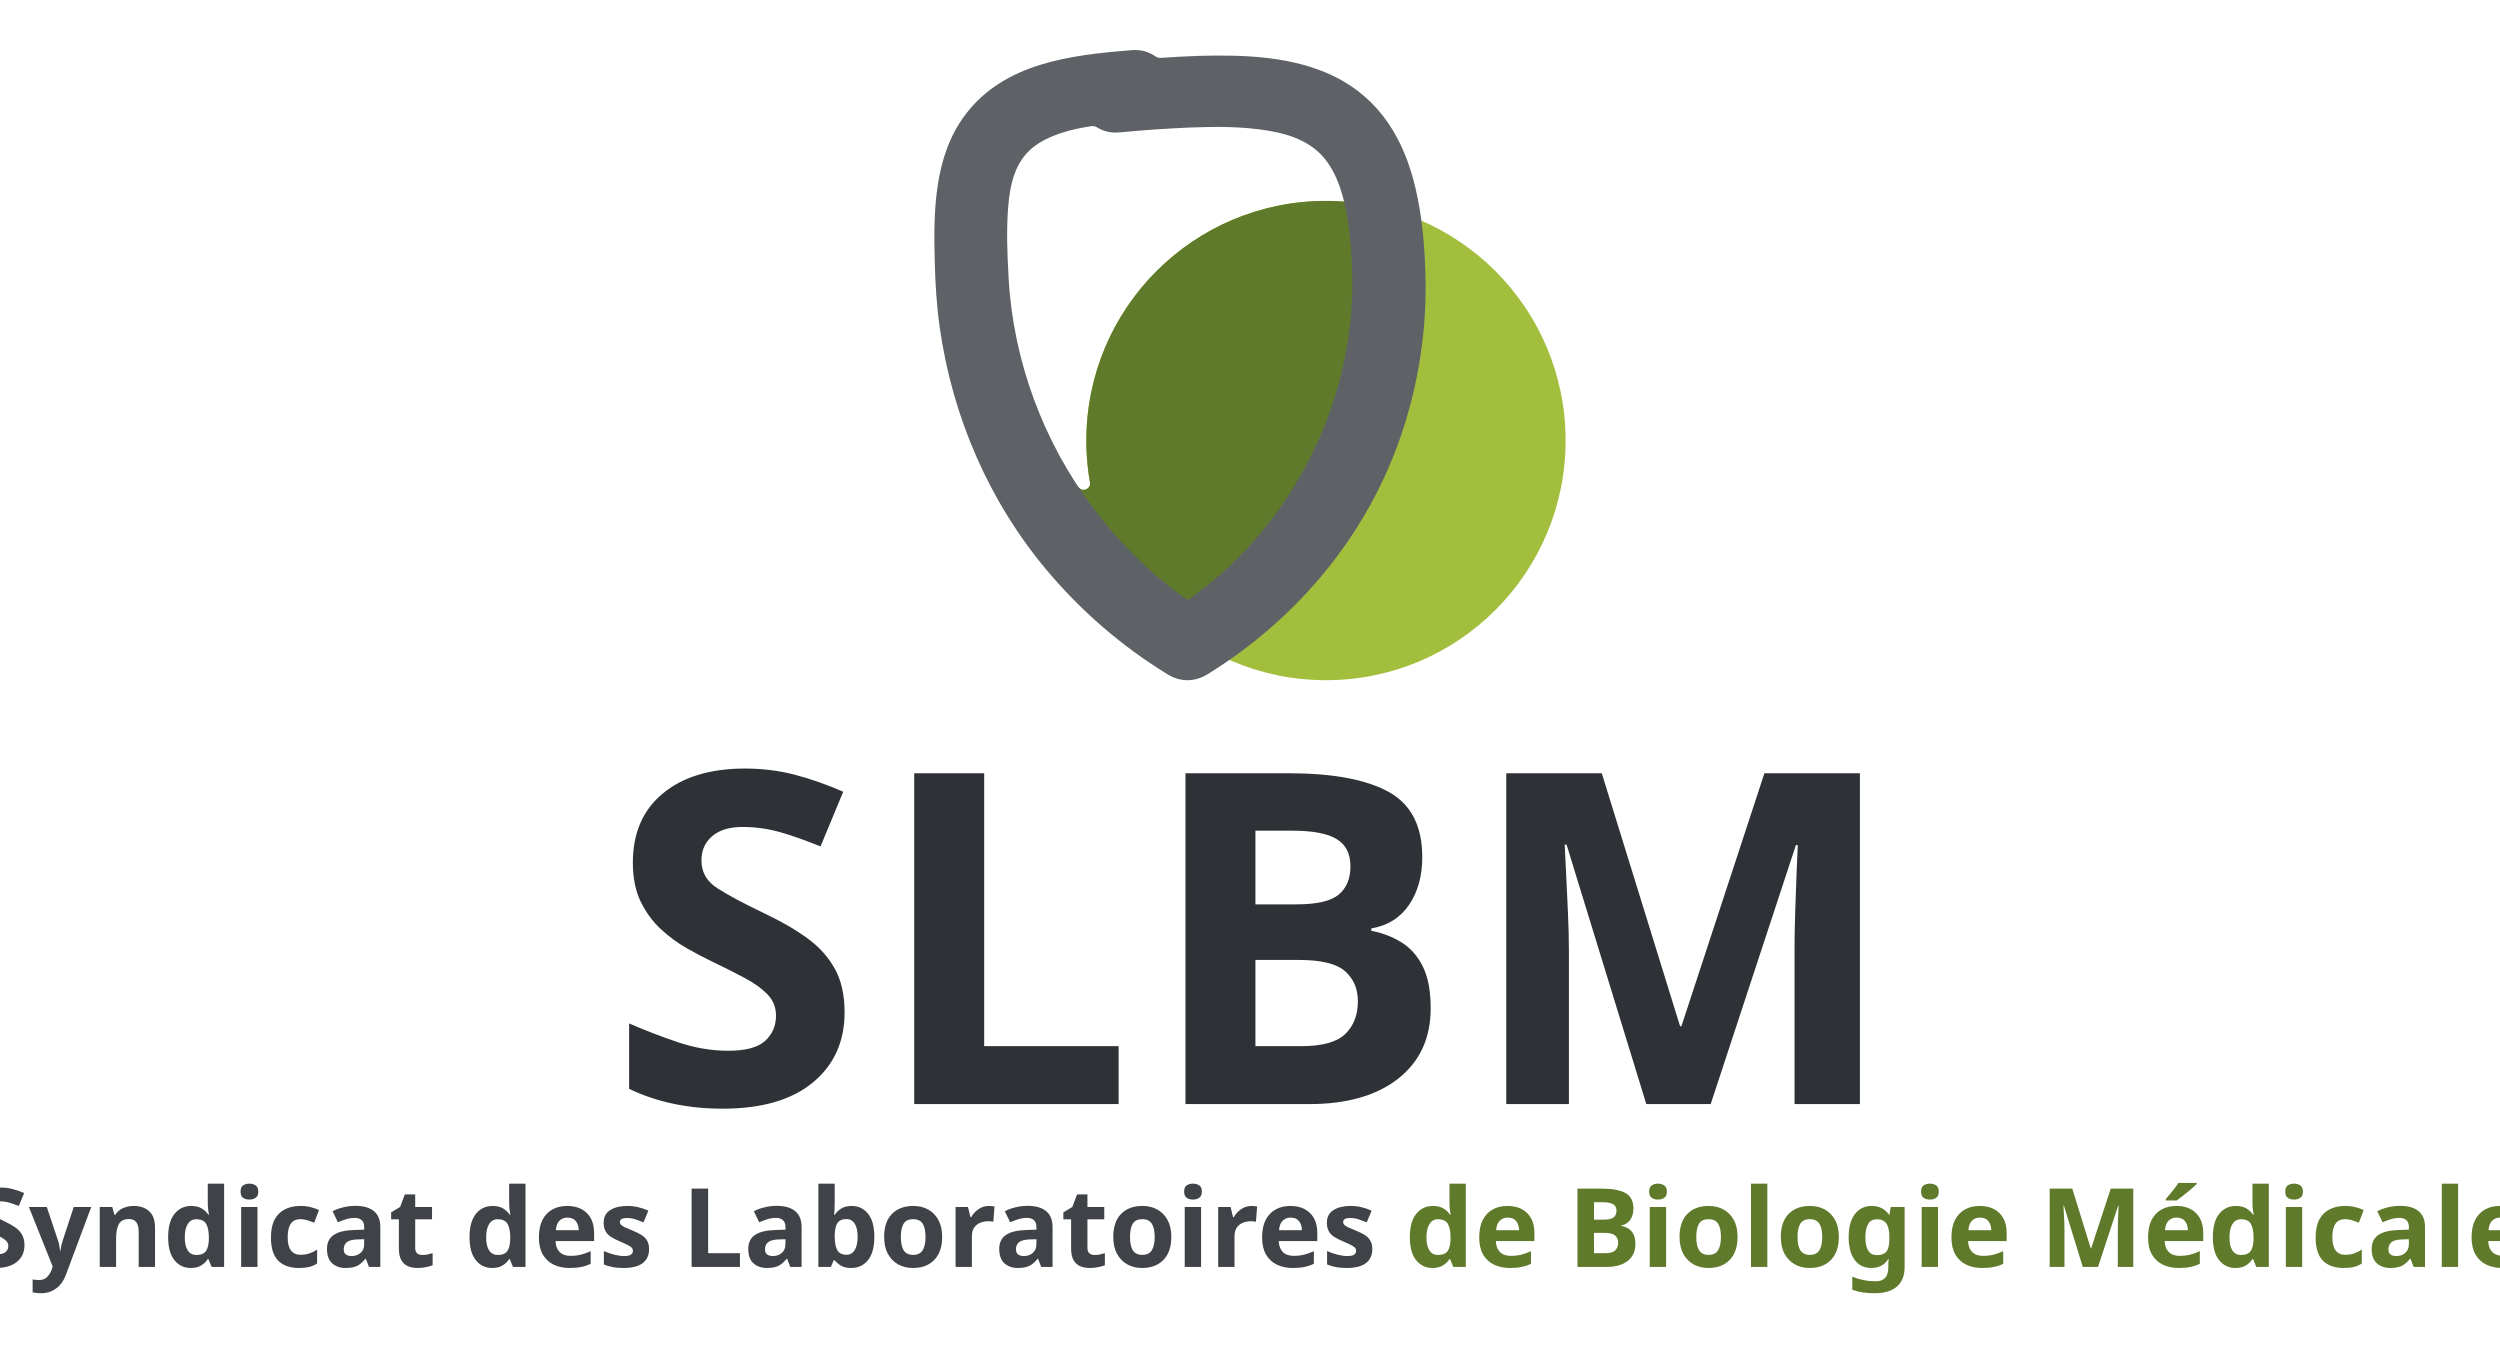
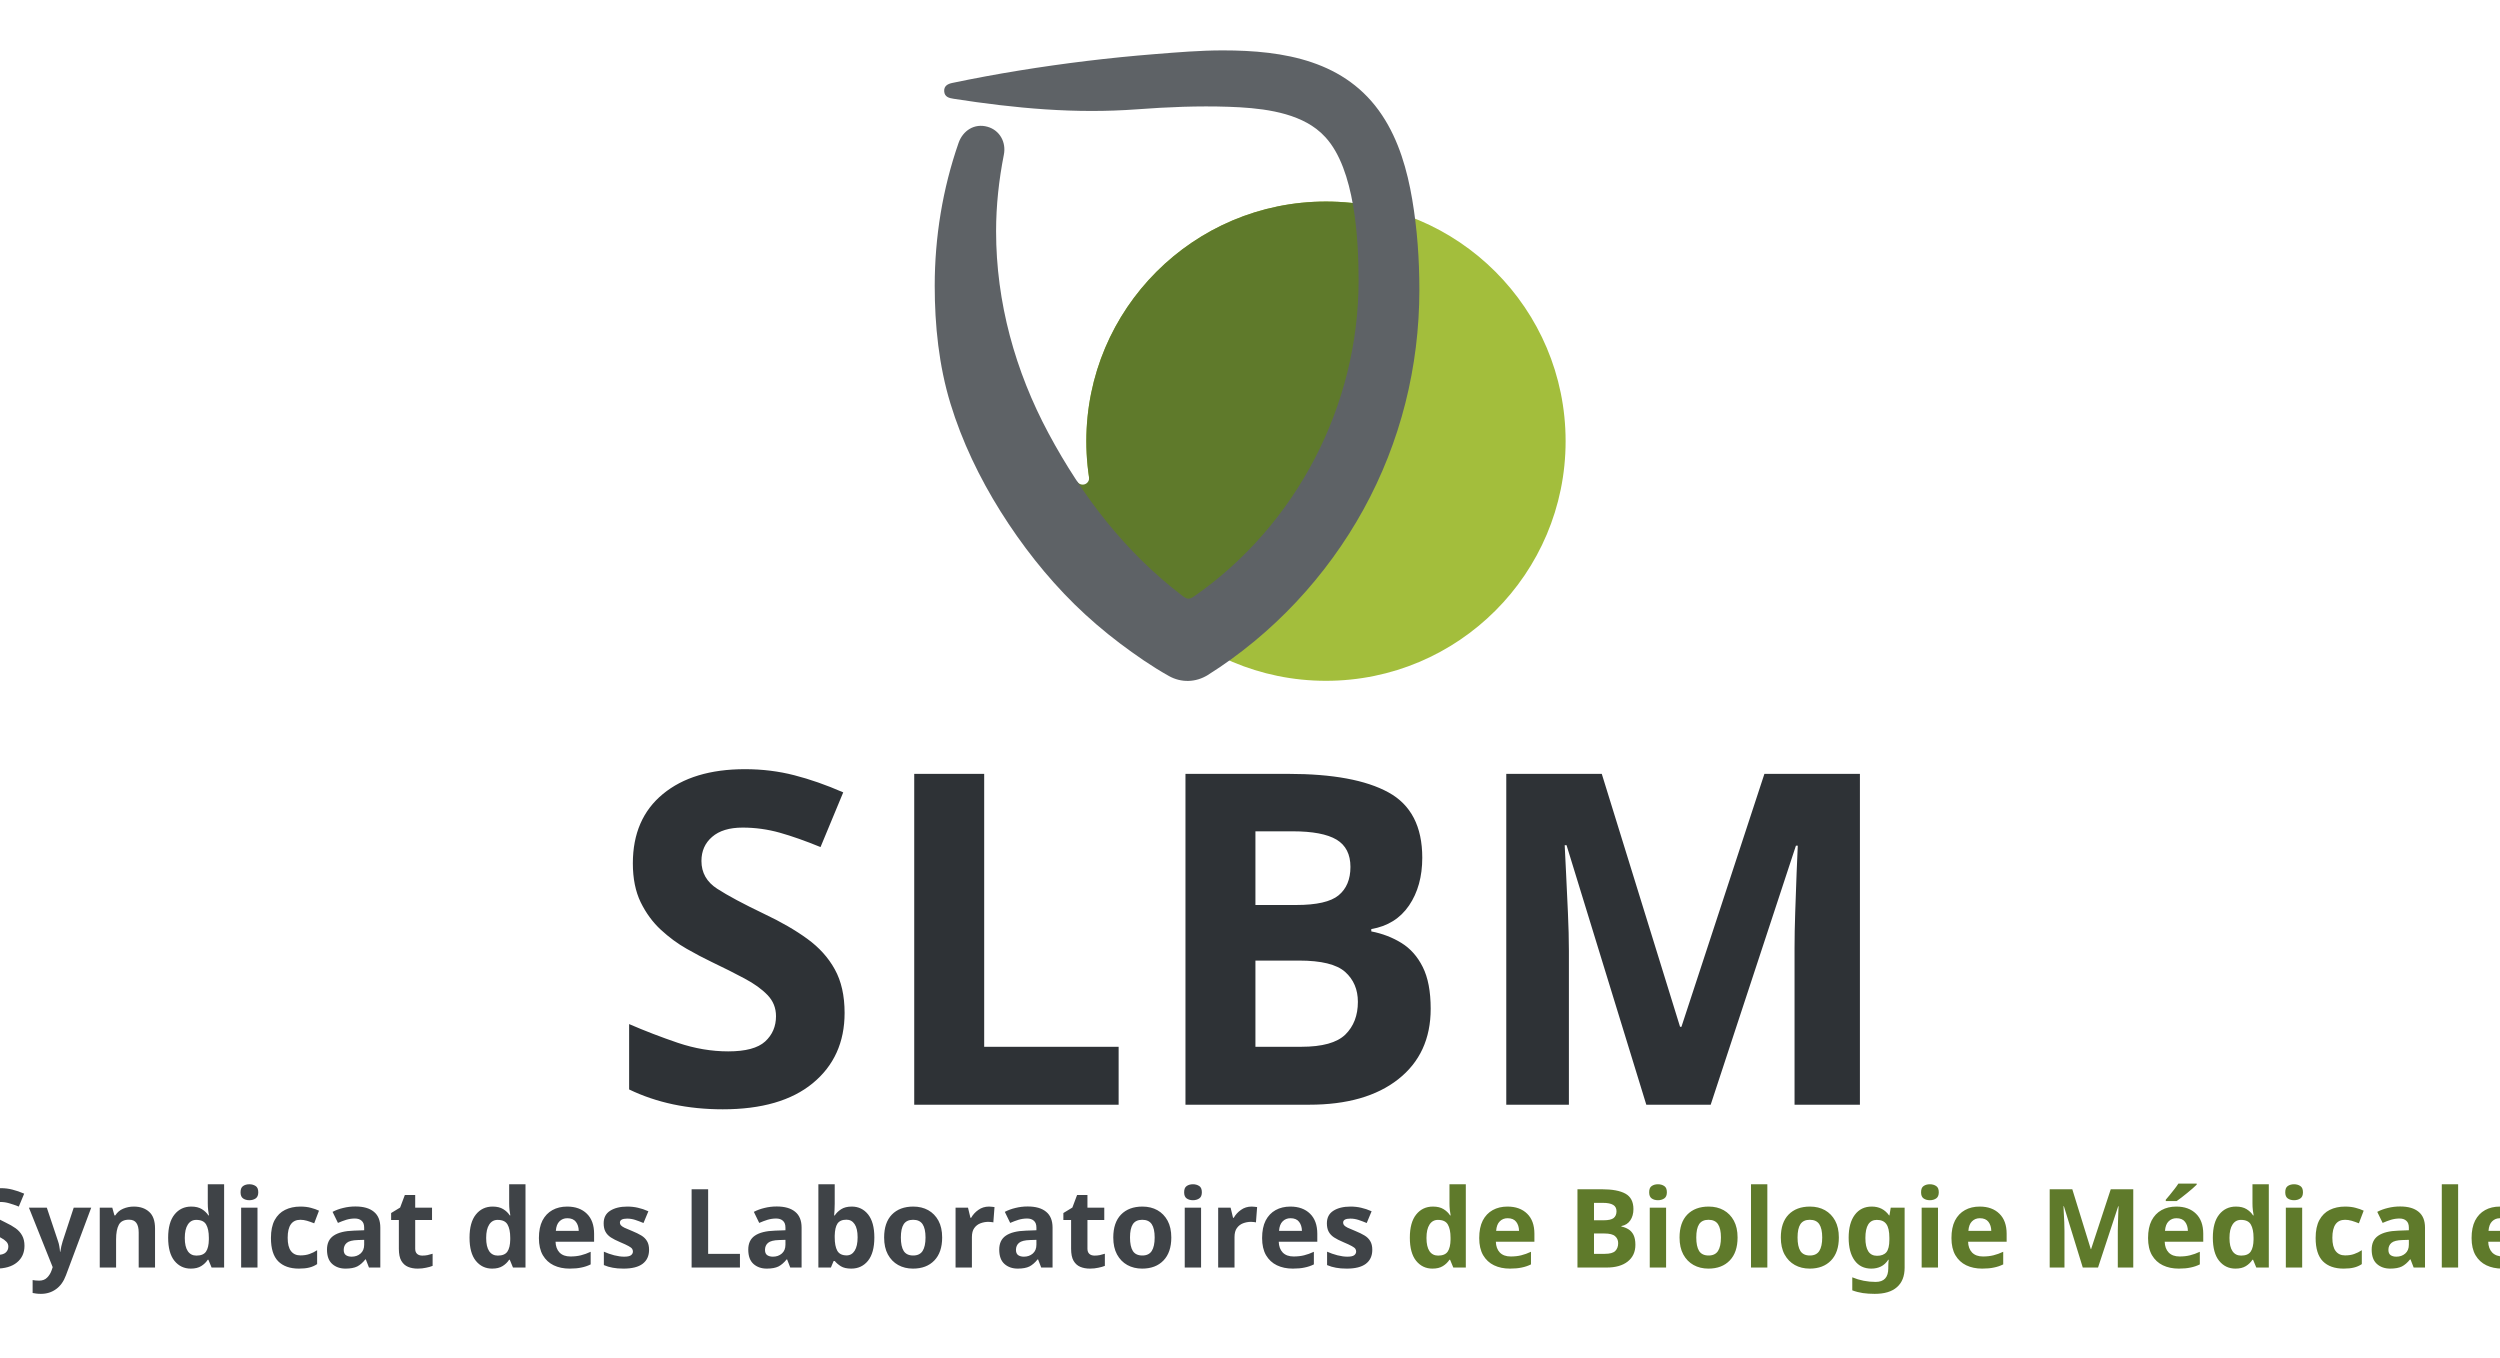
- <svg xmlns="http://www.w3.org/2000/svg" viewBox="0.4 5.7 399.2 216.6" role="img" aria-label="SLBM, Syndicat des Laboratoires de Biologie Médicale">
+ <svg xmlns="http://www.w3.org/2000/svg" viewBox="0.4 5.6 399.2 216.7" role="img" aria-label="SLBM, Syndicat des Laboratoires de Biologie Médicale">
  <g transform="translate(144.00 8) scale(0.9333)">
    <defs>
      <clipPath id="bouclier-logo-vertical-commun">
-         <path d="M49.31 107.65 C26.99 93.91 13.11 69.85 12.38 43.66 C11.64 17.32 21.06 14.98 46.67 13.41 C72.7 11.82 82.98 16.87 83.74 44.33 C84.46 70.09 71.32 94.26 49.31 107.65 Z" />
+         <path d="M49.31 107.65 C70.75 94.54 83.77 71.39 83.77 46.25 C83.77 41.76 83.5 37.24 82.81 32.8 C82.12 28.39 80.98 23.88 78.55 20.09 C76 16.11 72.33 13.7 67.85 12.38 C63.53 11.12 58.95 10.86 54.48 10.86 C51.88 10.86 49.28 10.96 46.68 11.12 C44.12 11.28 41.56 11.45 39 11.67 C34.01 12.11 28.52 12.71 23.8 14.46 C18.5 16.44 15.18 19.74 13.36 25.12 C11.74 29.9 11.44 35.42 11.44 40.43 C11.44 54.98 14.38 66.28 21.72 78.85 C28.65 90.71 37.59 100.41 49.31 107.65 Z" />
      </clipPath>
    </defs>
    <circle cx="73" cy="72.91" r="41" fill="#A3BE3C" />
    <circle cx="73" cy="72.91" r="41" fill="#5F7A2B" clip-path="url(#bouclier-logo-vertical-commun)" />
-     <path d="M32.62 80.02 C32.71 80.54 32.43 81.04 31.95 81.24 C31.46 81.43 30.91 81.26 30.62 80.82 L29.29 81.7 L34.99 87.69 L34.2 79.75 Z" fill="#5F7A2B" />
-     <path d="M6.06 42.23 C6.16 46.04 6.38 49.82 6.92 53.59 C9.08 68.81 15.34 83.33 25.25 95.12 C31.15 102.14 38.1 108.13 45.92 112.92 C48.1 114.26 50.55 114.24 52.73 112.9 C67.52 103.76 79.18 90.16 85.22 73.79 C88.55 64.75 90.18 55.2 90.04 45.57 C89.95 40.28 89.53 34.85 88.31 29.69 C86.37 21.43 82.3 14.51 74.48 10.64 C67.47 7.17 59.06 6.88 51.39 7.09 C49.19 7.15 46.99 7.29 44.8 7.43 C44.09 7.48 43.91 7.2 43.34 6.88 C42.19 6.22 40.99 6.01 39.68 6.12 C29.41 6.96 18.06 8.26 11.34 17.1 C5.94 24.2 5.84 33.72 6.06 42.23 Z M49.34 100.18 C43.16 95.9 37.73 90.48 33.2 84.49 C24.64 73.16 19.48 59.25 18.7 45.07 C18.48 41.1 18.31 37.04 18.62 33.07 C18.92 29.21 19.73 25.21 22.95 22.69 C25.63 20.59 29.5 19.63 32.82 19.13 C33.57 19.02 33.86 19.4 34.49 19.68 C35.68 20.23 36.73 20.28 38.01 20.16 C41.85 19.79 45.73 19.53 49.58 19.36 C54.07 19.18 58.71 19.15 63.15 19.9 C67.19 20.57 70.98 21.98 73.38 25.48 C75.66 28.81 76.53 33.29 77 37.23 C77.38 40.33 77.52 43.49 77.5 46.61 C77.38 67.45 66.52 88.33 49.34 100.18 Z" fill="#5E6266" fill-rule="evenodd" />
+     <path d="M32.47 79.07 C32.54 79.58 32.26 80.08 31.77 80.27 C31.29 80.45 30.74 80.28 30.46 79.85 L29.12 80.73 L34.6 86.57 L34.05 78.83 Z" fill="#5F7A2B" />
+     <path d="M9.06 11.62 C8.29 11.78 7.63 12.13 7.68 13.04 C7.74 14.02 8.51 14.21 9.31 14.33 C14.51 15.14 19.74 15.79 25 16.14 C30.28 16.49 35.4 16.52 40.68 16.13 C45.9 15.74 51.14 15.52 56.37 15.7 C61.29 15.87 67.33 16.42 71.36 19.49 C71.92 19.92 72.44 20.39 72.91 20.91 C77.95 26.41 78.58 38.29 78.58 45.48 C78.58 66.77 67.97 87.23 50.5 99.42 C49.58 100.06 49.23 99.97 48.37 99.31 C38.67 91.92 31.27 82.27 25.54 71.58 C19.82 60.92 16.56 49.13 16.56 37 C16.56 32.59 17.04 28.21 17.89 23.89 C18.31 21.79 17.21 19.72 15.1 19.12 C12.86 18.48 10.88 19.77 10.14 21.88 C7.41 29.72 6.06 38.02 6.06 46.32 C6.06 53.1 6.77 59.97 8.75 66.47 C10.73 72.96 13.72 79.17 17.32 84.92 C20.93 90.67 25.16 96.08 30 100.84 C32.43 103.22 35.02 105.44 37.73 107.49 C40.4 109.5 43.22 111.46 46.13 113.09 C48.24 114.27 50.73 114.2 52.78 112.92 C63.86 105.96 73.12 96.04 79.42 84.59 C85.77 73.05 88.98 60.17 88.98 47.01 C88.98 41.86 88.62 36.65 87.76 31.57 C86.91 26.54 85.47 21.47 82.62 17.17 C76.42 7.8 65.81 6.05 55.36 6.05 C51.46 6.05 47.57 6.38 43.68 6.69 C39.79 7 35.92 7.39 32.04 7.86 C24.33 8.8 16.66 10.03 9.06 11.62 Z" fill="#5E6266" />
  </g>
  <text x="200.75" y="182" text-anchor="middle" font-family="Nunito" font-weight="900" font-size="74" letter-spacing="1.5" fill="#2E3236">SLBM</text>
  <text x="200.0" y="208" text-anchor="middle" font-family="Nunito" font-weight="700" font-size="17.5" fill="#3F4347">Syndicat des Laboratoires <tspan fill="#5F7A2B">de Biologie Médicale</tspan>
  </text>
</svg>
